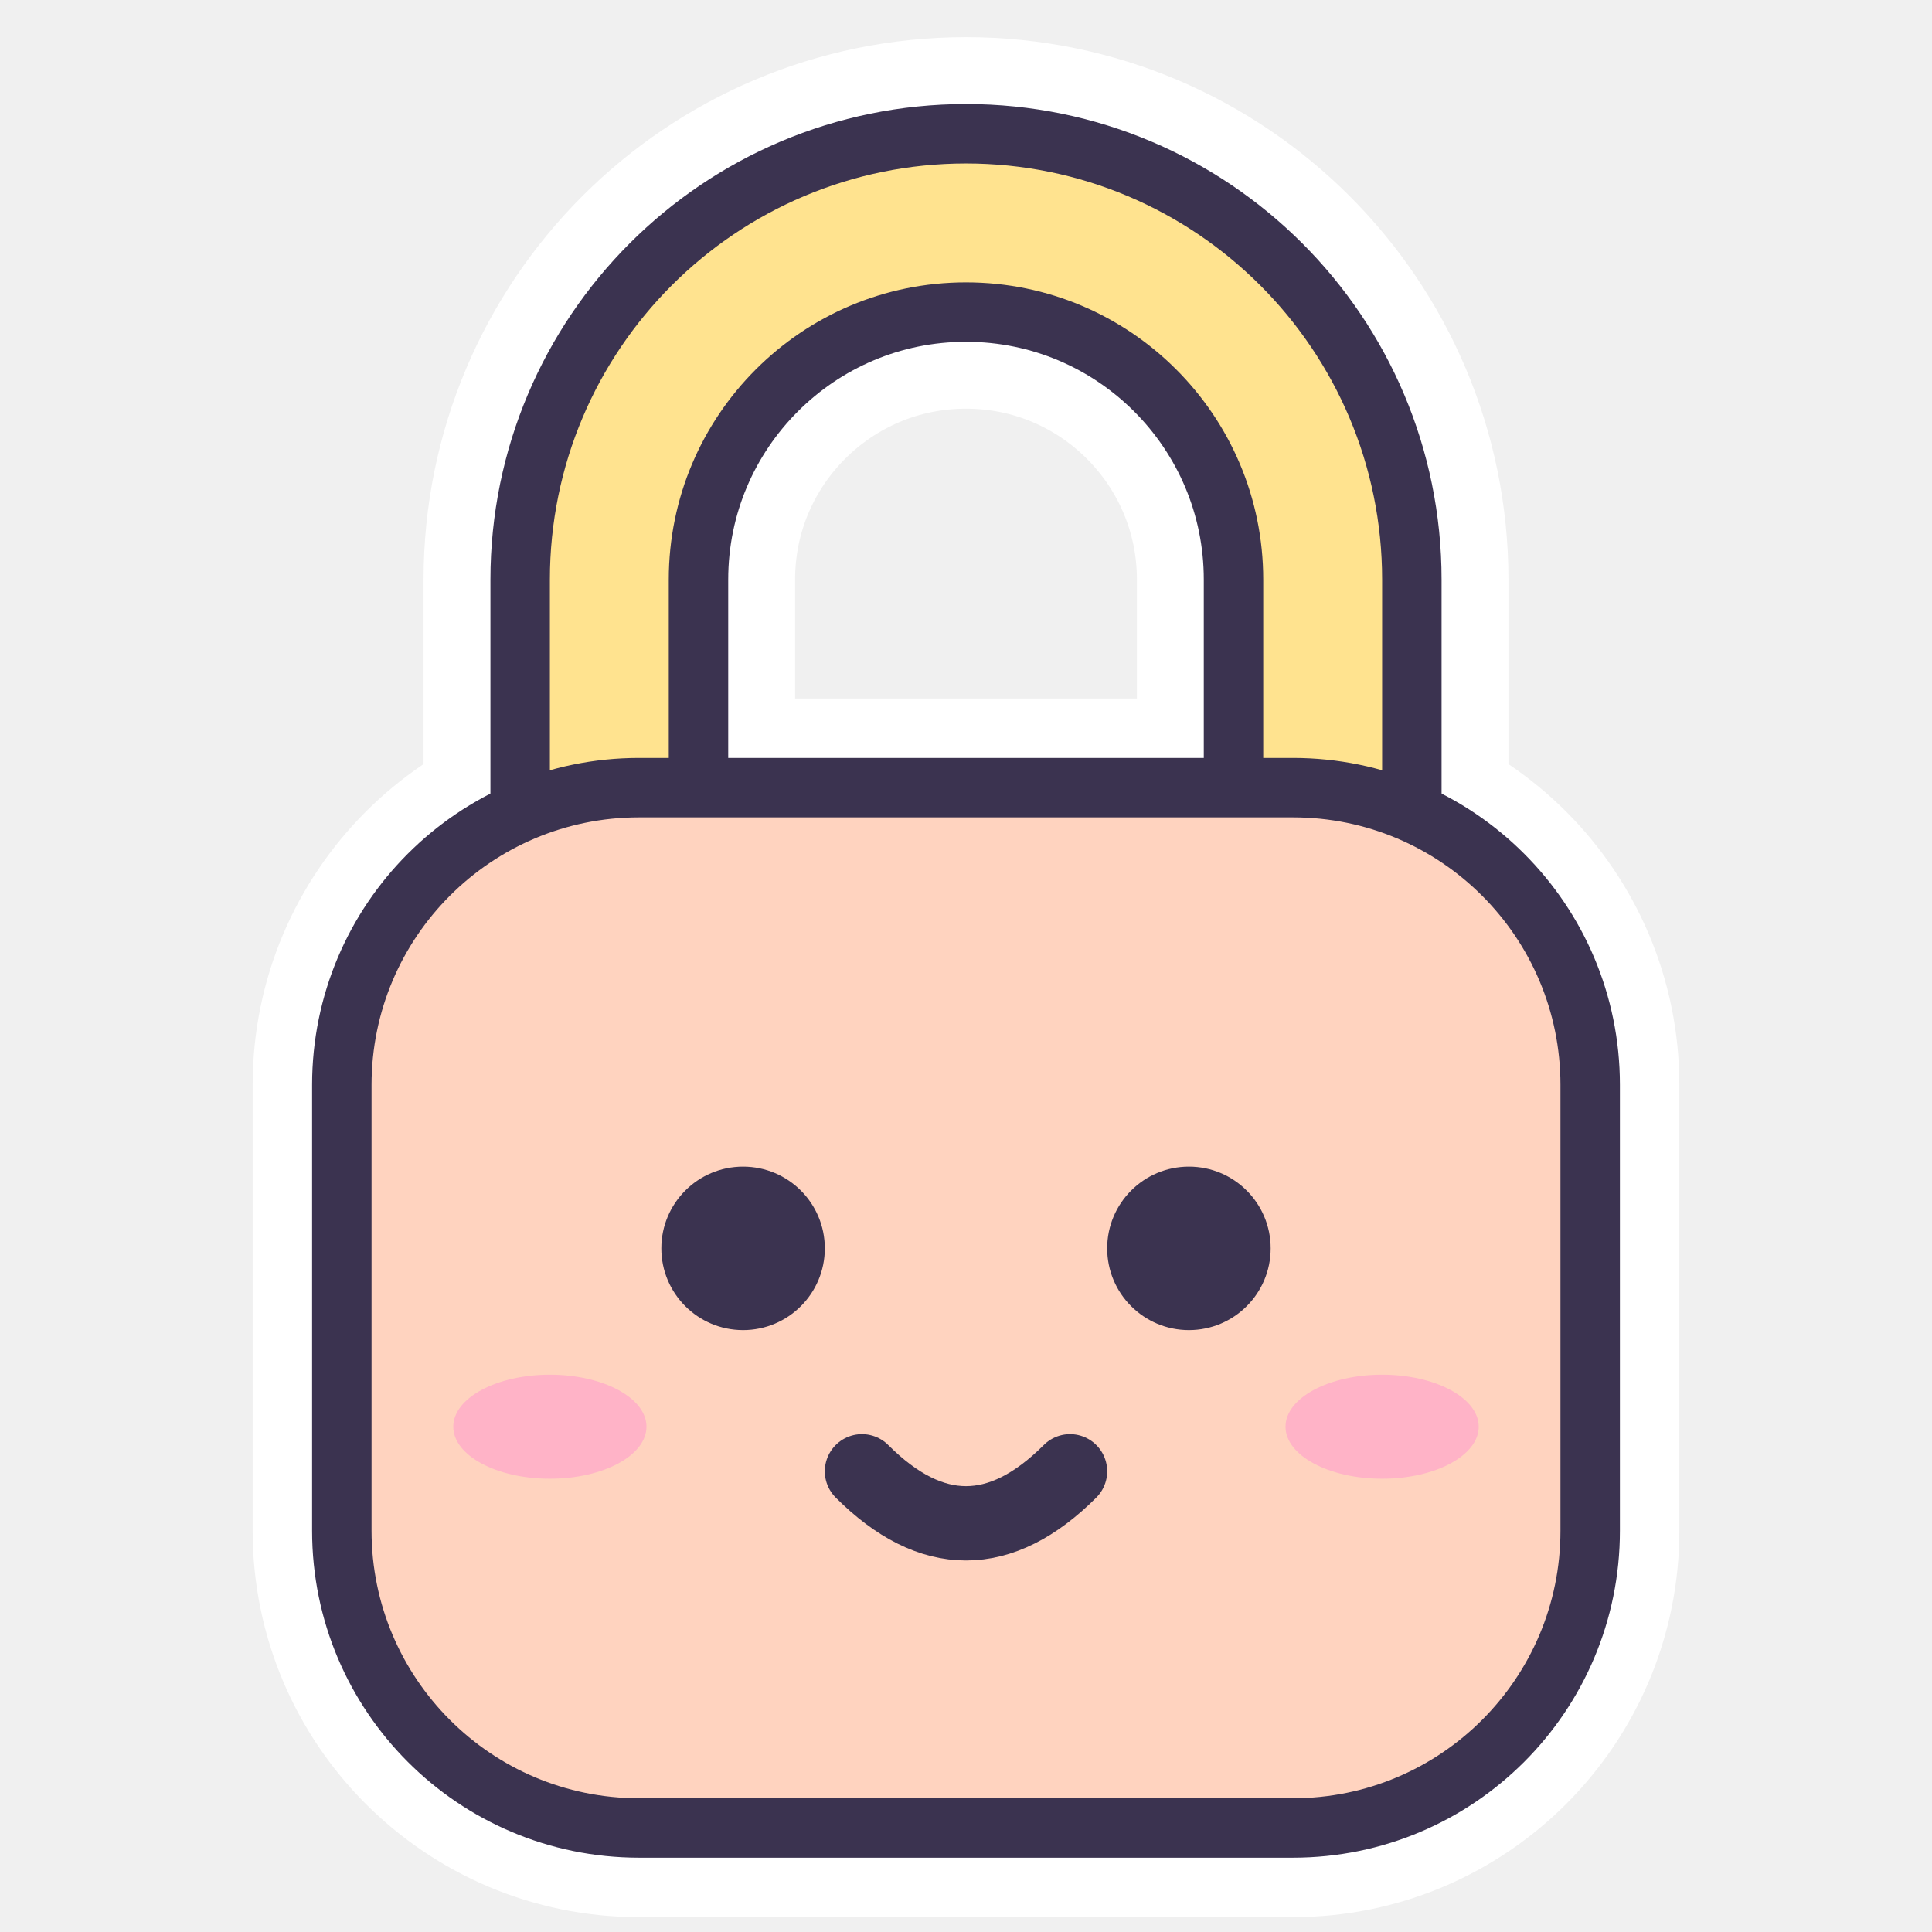
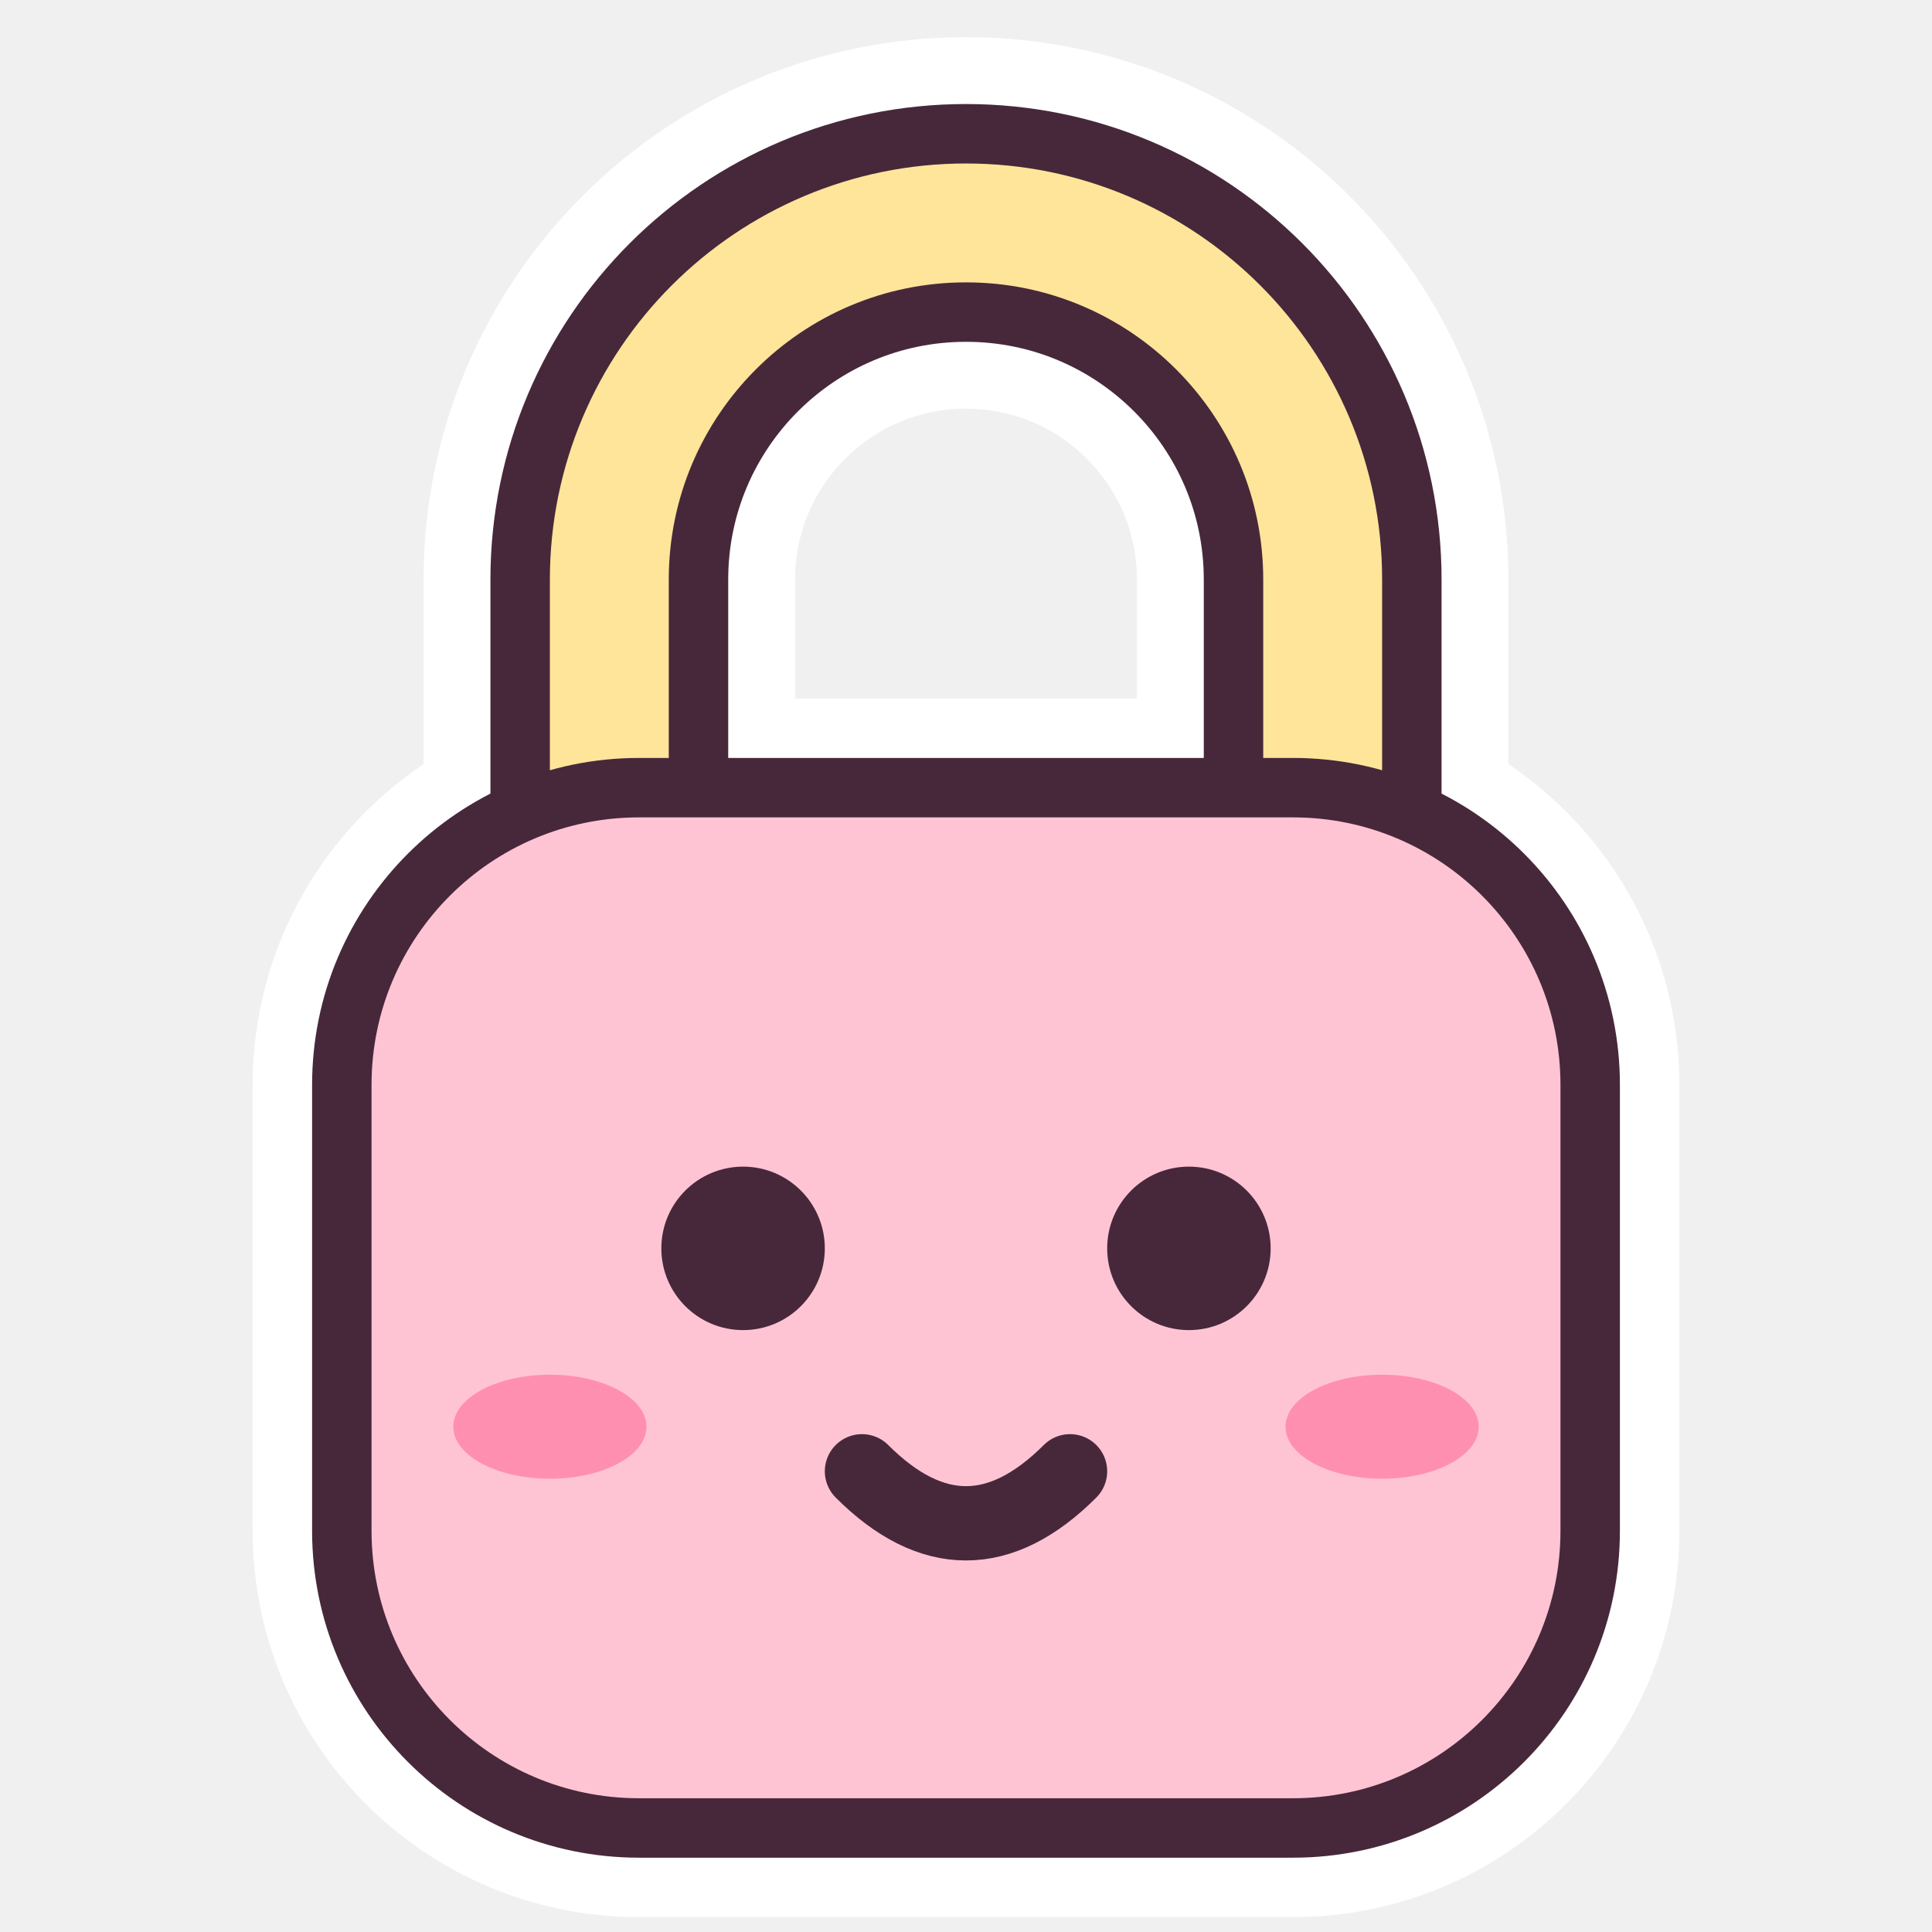
<svg xmlns="http://www.w3.org/2000/svg" viewBox="-5 5 130 130">
  <path d="M36 80 V44 a24 24 0 0 1 48 0 V80" fill="none" stroke="#fff" stroke-width="25" stroke-linecap="round" />
  <rect x="18" y="58" width="84" height="70" rx="20" fill="#fff" stroke="#fff" stroke-width="12" stroke-linejoin="round" />
-   <path d="M36 80 V44 a24 24 0 0 1 48 0 V80" fill="none" stroke="#3b3350" stroke-width="16" stroke-linecap="round" />
-   <path d="M36 80 V44 a24 24 0 0 1 48 0 V80" fill="none" stroke="#ffe38f" stroke-width="8" stroke-linecap="round" />
-   <rect x="18" y="58" width="84" height="70" rx="20" fill="#ffd3bf" stroke="#3b3350" stroke-width="4" stroke-linejoin="round" />
-   <ellipse cx="32" cy="101" rx="6.5" ry="3.5" fill="#ffb3c7" />
-   <ellipse cx="88" cy="101" rx="6.5" ry="3.5" fill="#ffb3c7" />
-   <circle cx="45" cy="89" r="5.5" fill="#3b3350" />
-   <circle cx="75" cy="89" r="5.5" fill="#3b3350" />
-   <path d="M53 104 q7 7 14 0" fill="none" stroke="#3b3350" stroke-width="5" stroke-linecap="round" />
+   <path d="M36 80 V44 a24 24 0 0 1 48 0 V80" fill="none" stroke="#47283a" stroke-width="16" stroke-linecap="round" />
+   <path d="M36 80 V44 a24 24 0 0 1 48 0 V80" fill="none" stroke="#ffe59a" stroke-width="8" stroke-linecap="round" />
+   <rect x="18" y="58" width="84" height="70" rx="20" fill="#ffc4d4" stroke="#47283a" stroke-width="4" stroke-linejoin="round" />
+   <ellipse cx="32" cy="101" rx="6.5" ry="3.5" fill="#ff8fb0" />
+   <ellipse cx="88" cy="101" rx="6.5" ry="3.5" fill="#ff8fb0" />
+   <circle cx="45" cy="89" r="5.5" fill="#47283a" />
+   <circle cx="75" cy="89" r="5.5" fill="#47283a" />
+   <path d="M53 104 q7 7 14 0" fill="none" stroke="#47283a" stroke-width="5" stroke-linecap="round" />
</svg>
